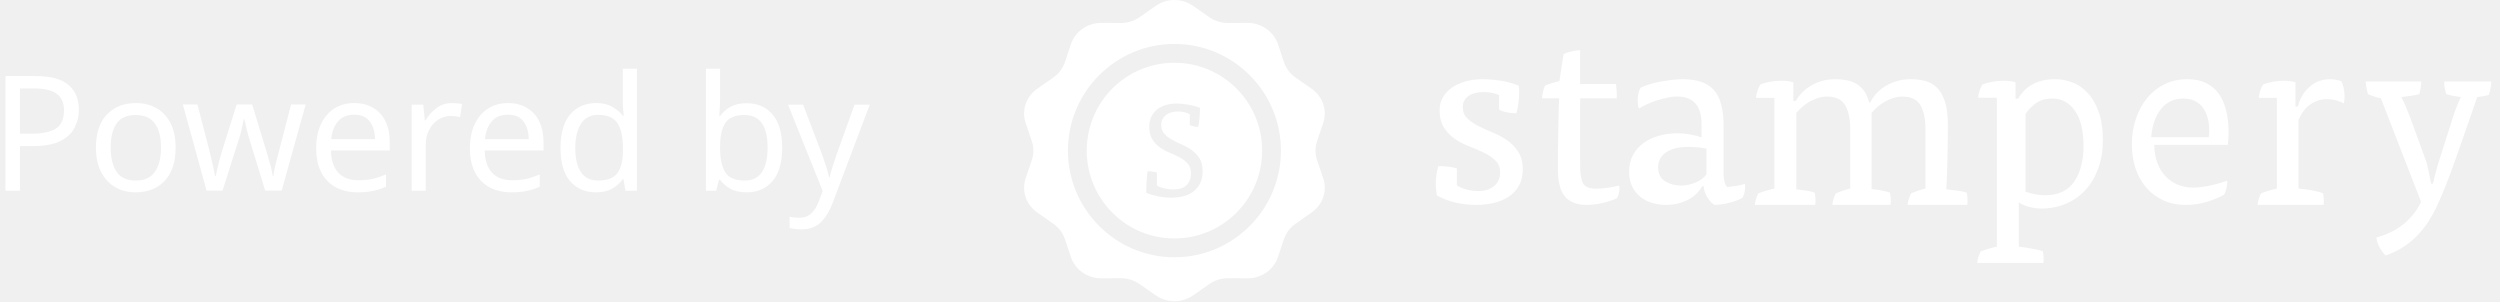
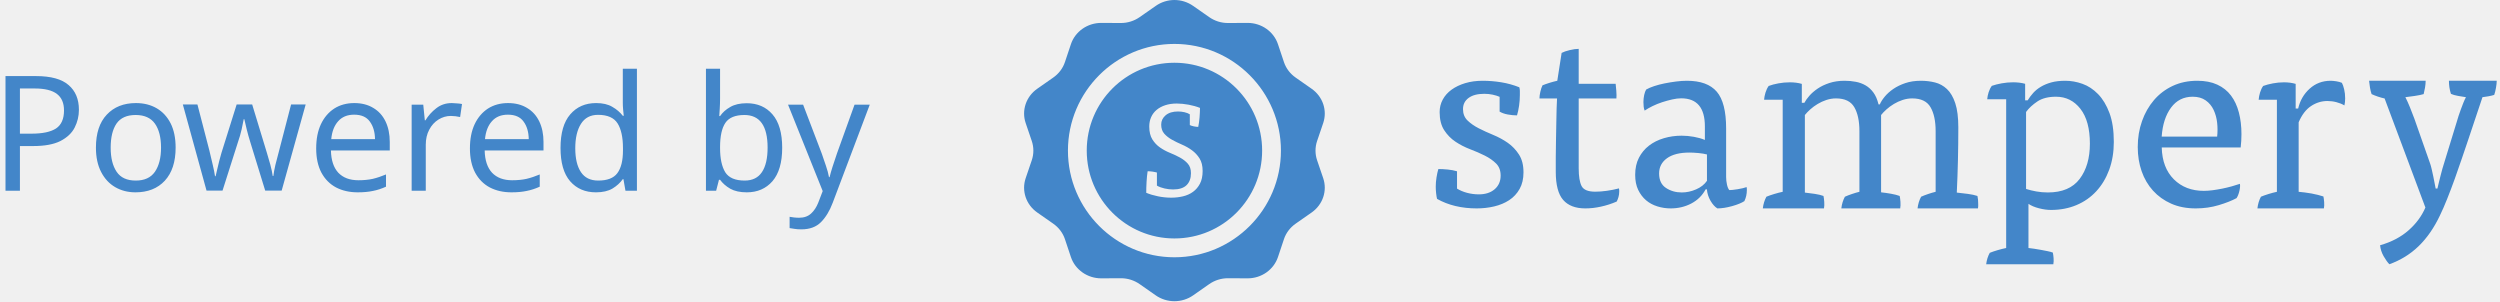
<svg xmlns="http://www.w3.org/2000/svg" width="249px" height="30px" viewBox="0 0 249 30" version="1.1">
  <defs />
  <g id="Page-1" stroke="none" stroke-width="1" fill="none" fill-rule="evenodd">
-     <g id="Desktop-HD---Middle----5" transform="translate(-596, -3484)" fill="#FFFFFF">
-       <g id="Group-2" transform="translate(595, 3484)">
-         <text id="Powered-by" font-family="AvenirNext-Regular, Avenir Next" font-size="16" font-weight="normal">
-           <tspan x="0" y="19">Powered by </tspan>
-         </text>
-         <g id="LogoBlancoHeader-Copy-2" transform="translate(144, 5)">
-           <g id="Wordmark">
-             <path d="M6.308,4.463 L6.308,5.914 C6.53,6.045 6.799,6.139 7.115,6.197 C7.432,6.254 7.735,6.283 8.026,6.283 C8.111,6.004 8.179,5.689 8.231,5.336 C8.282,4.984 8.308,4.635 8.308,4.291 L8.308,3.897 C8.308,3.766 8.291,3.643 8.256,3.528 C7.675,3.299 7.077,3.135 6.462,3.036 C5.846,2.938 5.239,2.889 4.641,2.889 C4.009,2.889 3.432,2.967 2.91,3.123 C2.389,3.278 1.94,3.491 1.564,3.762 C1.188,4.033 0.897,4.356 0.692,4.733 C0.487,5.111 0.385,5.52 0.385,5.963 C0.385,6.685 0.534,7.275 0.833,7.734 C1.132,8.193 1.504,8.57 1.949,8.865 C2.393,9.16 2.876,9.406 3.397,9.603 C3.919,9.8 4.402,10.009 4.846,10.23 C5.291,10.452 5.662,10.71 5.962,11.005 C6.261,11.3 6.41,11.694 6.41,12.186 C6.41,12.743 6.214,13.19 5.821,13.526 C5.427,13.862 4.906,14.03 4.256,14.03 C3.863,14.03 3.479,13.981 3.103,13.883 C2.726,13.784 2.393,13.645 2.103,13.464 L2.103,11.767 C1.829,11.685 1.526,11.628 1.192,11.595 C0.859,11.562 0.547,11.546 0.256,11.546 C0.188,11.776 0.128,12.046 0.077,12.358 C0.026,12.669 0,12.981 0,13.292 C0,13.489 0.013,13.702 0.038,13.932 C0.064,14.161 0.094,14.342 0.128,14.473 C1.239,15.096 2.547,15.407 4.051,15.407 C4.65,15.407 5.226,15.342 5.782,15.211 C6.338,15.079 6.829,14.875 7.256,14.596 C7.684,14.317 8.026,13.952 8.282,13.501 C8.538,13.05 8.667,12.505 8.667,11.866 C8.667,11.161 8.517,10.579 8.218,10.12 C7.919,9.661 7.551,9.279 7.115,8.976 C6.679,8.673 6.201,8.414 5.679,8.201 C5.158,7.988 4.679,7.771 4.244,7.55 C3.808,7.328 3.44,7.074 3.141,6.787 C2.842,6.5 2.692,6.127 2.692,5.668 C2.692,5.209 2.876,4.844 3.244,4.574 C3.611,4.303 4.128,4.168 4.795,4.168 C5.085,4.168 5.363,4.196 5.628,4.254 C5.893,4.311 6.12,4.381 6.308,4.463 L6.308,4.463 Z M12.734,0.391 L12.315,3.081 C12.086,3.13 11.84,3.196 11.577,3.277 C11.315,3.359 11.085,3.44 10.888,3.522 C10.806,3.685 10.736,3.893 10.679,4.145 C10.621,4.398 10.593,4.614 10.593,4.793 L12.291,4.793 C12.258,5.413 12.238,6.061 12.229,6.738 C12.221,7.414 12.209,8.071 12.192,8.706 C12.176,9.342 12.168,9.937 12.168,10.492 L12.168,11.861 C12.168,13.133 12.406,14.042 12.882,14.588 C13.357,15.134 14.071,15.407 15.023,15.407 C15.515,15.407 16.02,15.35 16.537,15.236 C17.053,15.122 17.558,14.959 18.05,14.747 C18.116,14.633 18.173,14.49 18.222,14.319 C18.272,14.148 18.296,13.973 18.296,13.793 L18.296,13.647 C18.296,13.581 18.288,13.524 18.272,13.475 C17.894,13.573 17.505,13.651 17.103,13.708 C16.701,13.765 16.327,13.793 15.983,13.793 C15.294,13.793 14.855,13.614 14.666,13.255 C14.477,12.897 14.383,12.318 14.383,11.519 L14.383,4.793 L18.026,4.793 C18.042,4.598 18.038,4.345 18.013,4.035 C17.989,3.725 17.968,3.505 17.952,3.375 L14.383,3.375 L14.383,0 C14.137,0 13.846,0.041 13.509,0.122 C13.173,0.204 12.914,0.293 12.734,0.391 L12.734,0.391 Z M26.549,13.538 L26.679,13.538 C26.713,13.932 26.838,14.305 27.053,14.657 C27.269,15.01 27.506,15.26 27.764,15.407 C28.212,15.407 28.717,15.334 29.277,15.186 C29.837,15.038 30.263,14.875 30.556,14.694 C30.729,14.366 30.815,13.997 30.815,13.587 C30.815,13.473 30.806,13.382 30.789,13.317 C30.548,13.399 30.237,13.469 29.858,13.526 C29.479,13.583 29.195,13.612 29.005,13.612 C28.902,13.514 28.82,13.337 28.76,13.083 C28.699,12.829 28.669,12.579 28.669,12.333 L28.669,7.562 C28.669,5.873 28.346,4.672 27.7,3.959 C27.053,3.246 26.024,2.889 24.61,2.889 C24.266,2.889 23.891,2.913 23.486,2.963 C23.081,3.012 22.685,3.073 22.297,3.147 C21.909,3.221 21.547,3.311 21.211,3.418 C20.875,3.524 20.604,3.635 20.397,3.75 C20.311,3.881 20.242,4.061 20.19,4.291 C20.138,4.52 20.112,4.75 20.112,4.979 C20.112,5.143 20.121,5.295 20.138,5.434 C20.155,5.574 20.19,5.701 20.242,5.816 C20.466,5.668 20.737,5.52 21.056,5.373 C21.375,5.225 21.707,5.098 22.051,4.992 C22.396,4.885 22.741,4.795 23.085,4.721 C23.43,4.647 23.74,4.61 24.016,4.61 C25.653,4.61 26.472,5.529 26.472,7.365 L26.472,8.693 C26.144,8.562 25.765,8.46 25.334,8.386 C24.903,8.312 24.481,8.275 24.068,8.275 C23.43,8.275 22.818,8.357 22.232,8.521 C21.646,8.685 21.133,8.927 20.694,9.247 C20.255,9.566 19.906,9.964 19.647,10.439 C19.389,10.915 19.259,11.472 19.259,12.112 C19.259,12.686 19.363,13.178 19.569,13.587 C19.776,13.997 20.048,14.338 20.384,14.608 C20.72,14.879 21.112,15.079 21.56,15.211 C22.008,15.342 22.465,15.407 22.93,15.407 C23.706,15.407 24.417,15.248 25.063,14.928 C25.709,14.608 26.205,14.145 26.549,13.538 L26.549,13.538 Z M26.963,9.813 L26.963,12.358 C26.712,12.71 26.349,12.985 25.872,13.183 C25.396,13.382 24.915,13.481 24.43,13.481 C23.828,13.481 23.298,13.336 22.838,13.046 C22.378,12.755 22.148,12.289 22.148,11.647 C22.148,11.036 22.411,10.547 22.938,10.18 C23.465,9.813 24.221,9.63 25.208,9.63 C25.458,9.63 25.755,9.645 26.098,9.675 C26.441,9.706 26.729,9.752 26.963,9.813 L26.963,9.813 Z M35.915,13.855 L35.915,6.248 C36.048,6.078 36.224,5.896 36.441,5.7 C36.658,5.505 36.901,5.327 37.168,5.166 C37.436,5.005 37.724,4.874 38.033,4.772 C38.342,4.67 38.656,4.619 38.973,4.619 C39.842,4.619 40.444,4.907 40.778,5.484 C41.113,6.061 41.28,6.841 41.28,7.825 L41.28,13.779 C41.062,13.83 40.816,13.902 40.54,13.995 C40.264,14.089 40.035,14.178 39.851,14.262 C39.667,14.602 39.55,14.983 39.5,15.407 L45.291,15.407 C45.325,15.221 45.333,15.009 45.316,14.771 C45.3,14.534 45.274,14.339 45.241,14.186 C45.007,14.101 44.723,14.029 44.389,13.97 C44.054,13.91 43.728,13.864 43.411,13.83 L43.411,6.248 C43.545,6.078 43.72,5.896 43.937,5.7 C44.155,5.505 44.397,5.327 44.664,5.166 C44.932,5.005 45.22,4.874 45.529,4.772 C45.839,4.67 46.152,4.619 46.47,4.619 C47.339,4.619 47.94,4.907 48.275,5.484 C48.609,6.061 48.776,6.841 48.776,7.825 L48.776,13.779 C48.559,13.83 48.312,13.902 48.036,13.995 C47.761,14.089 47.531,14.178 47.347,14.262 C47.163,14.602 47.046,14.983 46.996,15.407 L52.938,15.407 C52.955,15.323 52.963,15.255 52.963,15.204 L52.963,14.975 C52.963,14.653 52.938,14.39 52.888,14.186 C52.637,14.101 52.319,14.033 51.935,13.983 C51.551,13.932 51.191,13.889 50.857,13.855 C50.957,11.769 51.007,9.64 51.007,7.469 C51.007,6.485 50.907,5.692 50.707,5.09 C50.506,4.488 50.234,4.025 49.892,3.703 C49.549,3.381 49.156,3.165 48.713,3.054 C48.27,2.944 47.807,2.889 47.322,2.889 C46.754,2.889 46.244,2.965 45.793,3.118 C45.341,3.271 44.949,3.461 44.614,3.69 C44.28,3.919 44,4.17 43.774,4.441 C43.549,4.712 43.386,4.967 43.285,5.204 L43.16,5.204 C43.043,4.729 42.876,4.343 42.659,4.047 C42.441,3.75 42.187,3.517 41.894,3.347 C41.602,3.177 41.28,3.059 40.929,2.991 C40.578,2.923 40.21,2.889 39.826,2.889 C39.274,2.889 38.777,2.961 38.334,3.105 C37.891,3.249 37.507,3.432 37.181,3.652 C36.855,3.873 36.583,4.106 36.366,4.352 C36.149,4.598 35.981,4.831 35.864,5.052 L35.614,5.052 L35.614,3.194 C35.263,3.092 34.87,3.042 34.435,3.042 C34.051,3.042 33.675,3.075 33.307,3.143 C32.939,3.211 32.622,3.296 32.354,3.398 C32.221,3.584 32.116,3.801 32.041,4.047 C31.966,4.293 31.92,4.526 31.903,4.746 L33.733,4.746 L33.733,13.779 C33.483,13.83 33.203,13.902 32.893,13.995 C32.584,14.089 32.329,14.178 32.129,14.262 C31.945,14.602 31.828,14.983 31.778,15.407 L37.795,15.407 C37.828,15.221 37.837,15.009 37.82,14.771 C37.803,14.534 37.778,14.339 37.745,14.186 C37.511,14.101 37.227,14.033 36.892,13.983 C36.558,13.932 36.232,13.889 35.915,13.855 L35.915,13.855 Z M58.741,14.092 L58.741,6.349 C58.994,5.963 59.335,5.611 59.763,5.293 C60.191,4.974 60.754,4.815 61.451,4.815 C62.355,4.815 63.092,5.221 63.663,6.034 C64.233,6.847 64.519,8.016 64.519,9.542 C64.519,11 64.209,12.182 63.591,13.087 C62.973,13.992 62.014,14.444 60.714,14.444 C60.35,14.444 60.001,14.411 59.668,14.344 C59.335,14.277 59.026,14.193 58.741,14.092 L58.741,14.092 Z M58.074,19.566 L58.074,15.162 C58.342,15.348 58.685,15.496 59.104,15.605 C59.523,15.715 59.917,15.77 60.286,15.77 C61.191,15.77 62.02,15.609 62.774,15.289 C63.528,14.968 64.178,14.509 64.723,13.91 C65.267,13.311 65.69,12.594 65.992,11.759 C66.294,10.924 66.444,10 66.444,8.988 C66.444,7.84 66.302,6.879 66.017,6.103 C65.732,5.327 65.359,4.698 64.898,4.217 C64.438,3.737 63.926,3.395 63.365,3.193 C62.804,2.99 62.246,2.889 61.693,2.889 C61.157,2.889 60.696,2.944 60.311,3.053 C59.925,3.163 59.586,3.306 59.293,3.484 C59,3.661 58.748,3.867 58.539,4.104 C58.329,4.34 58.149,4.584 57.998,4.837 L57.747,4.837 L57.747,3.193 C57.395,3.091 57.001,3.041 56.565,3.041 C56.197,3.041 55.828,3.074 55.459,3.142 C55.091,3.209 54.764,3.294 54.479,3.395 C54.345,3.581 54.24,3.796 54.165,4.04 C54.089,4.285 54.043,4.517 54.026,4.736 L55.887,4.736 L55.887,19.566 C55.635,19.616 55.355,19.688 55.045,19.781 C54.735,19.873 54.479,19.962 54.278,20.046 C54.094,20.384 53.976,20.763 53.926,21.185 L60.512,21.185 C60.545,21 60.554,20.797 60.537,20.578 C60.52,20.359 60.495,20.173 60.462,20.021 C60.328,19.97 60.16,19.924 59.959,19.882 C59.758,19.84 59.544,19.798 59.318,19.755 C59.092,19.713 58.87,19.675 58.652,19.642 C58.434,19.608 58.241,19.582 58.074,19.566 L58.074,19.566 Z M71.561,9.431 L78.891,9.431 C78.939,8.988 78.963,8.554 78.963,8.127 C78.963,7.357 78.883,6.648 78.723,6 C78.564,5.352 78.32,4.799 77.993,4.34 C77.665,3.881 77.242,3.524 76.723,3.27 C76.204,3.016 75.585,2.889 74.867,2.889 C74.02,2.889 73.258,3.057 72.579,3.393 C71.9,3.729 71.322,4.192 70.842,4.783 C70.363,5.373 69.992,6.062 69.729,6.849 C69.465,7.636 69.333,8.48 69.333,9.382 C69.333,10.234 69.453,11.026 69.693,11.755 C69.932,12.485 70.284,13.12 70.747,13.661 C71.21,14.202 71.773,14.629 72.435,14.94 C73.098,15.252 73.861,15.407 74.723,15.407 C75.474,15.407 76.184,15.301 76.855,15.088 C77.526,14.875 78.077,14.645 78.508,14.399 C78.62,14.219 78.707,13.985 78.771,13.698 C78.835,13.411 78.851,13.178 78.819,12.997 C78.596,13.079 78.344,13.161 78.065,13.243 C77.785,13.325 77.494,13.399 77.19,13.464 C76.887,13.53 76.587,13.583 76.292,13.624 C75.997,13.665 75.721,13.686 75.466,13.686 C74.332,13.686 73.406,13.309 72.687,12.554 C71.968,11.8 71.593,10.759 71.561,9.431 L71.561,9.431 Z M76.998,8.667 L71.259,8.667 C71.346,7.509 71.668,6.577 72.224,5.872 C72.781,5.167 73.529,4.815 74.468,4.815 C75.007,4.815 75.455,4.932 75.811,5.167 C76.168,5.402 76.441,5.709 76.633,6.086 C76.824,6.464 76.946,6.879 76.998,7.332 C77.05,7.786 77.05,8.23 76.998,8.667 L76.998,8.667 Z M85.877,5.611 L85.63,5.611 L85.63,3.194 C85.284,3.092 84.897,3.042 84.469,3.042 C84.107,3.042 83.745,3.075 83.383,3.143 C83.021,3.211 82.7,3.296 82.42,3.398 C82.288,3.584 82.185,3.801 82.111,4.047 C82.037,4.293 81.992,4.526 81.975,4.746 L83.778,4.746 L83.778,13.779 C83.531,13.83 83.255,13.902 82.951,13.995 C82.646,14.089 82.395,14.178 82.198,14.262 C82.016,14.602 81.901,14.983 81.852,15.407 L88.42,15.407 C88.453,15.221 88.461,15.017 88.444,14.797 C88.428,14.576 88.403,14.39 88.37,14.237 C88.222,14.186 88.045,14.135 87.84,14.084 C87.634,14.033 87.42,13.987 87.198,13.944 C86.975,13.902 86.749,13.868 86.519,13.843 C86.288,13.817 86.091,13.796 85.926,13.779 L85.926,6.96 C86.239,6.231 86.646,5.7 87.148,5.37 C87.65,5.039 88.189,4.874 88.765,4.874 C89.062,4.874 89.358,4.912 89.654,4.988 C89.951,5.064 90.214,5.17 90.444,5.306 C90.494,5.103 90.519,4.874 90.519,4.619 C90.519,4.297 90.486,4 90.42,3.729 C90.354,3.457 90.28,3.245 90.198,3.092 C90.049,3.025 89.864,2.974 89.642,2.94 C89.42,2.906 89.235,2.889 89.086,2.889 C88.28,2.889 87.588,3.148 87.012,3.665 C86.436,4.182 86.058,4.831 85.877,5.611 L85.877,5.611 Z" id="stamper" />
-             <path d="M99.314,13.299 L99.142,13.299 C99.109,13.154 99.073,12.972 99.032,12.754 C98.991,12.536 98.946,12.317 98.897,12.099 C98.848,11.881 98.798,11.667 98.749,11.457 C98.7,11.247 98.651,11.077 98.602,10.948 L97.056,6.705 C96.925,6.366 96.782,6.01 96.626,5.639 C96.471,5.267 96.319,4.944 96.172,4.669 C96.45,4.637 96.761,4.596 97.105,4.548 C97.448,4.499 97.735,4.443 97.964,4.378 C98.013,4.2 98.058,3.994 98.099,3.76 C98.14,3.526 98.16,3.311 98.16,3.117 L92.613,3.117 C92.629,3.311 92.658,3.526 92.699,3.76 C92.74,3.994 92.793,4.2 92.858,4.378 C93.038,4.459 93.239,4.536 93.46,4.608 C93.681,4.681 93.906,4.742 94.135,4.79 L98.136,15.093 C97.776,15.901 97.223,16.62 96.479,17.251 C95.734,17.881 94.806,18.35 93.693,18.657 C93.726,19.012 93.84,19.356 94.036,19.687 C94.233,20.018 94.421,20.273 94.601,20.451 C95.714,20.063 96.675,19.489 97.485,18.73 C98.295,17.97 98.987,17.008 99.559,15.845 C99.788,15.392 100.03,14.859 100.283,14.245 C100.537,13.631 100.787,12.996 101.032,12.342 C101.278,11.687 101.511,11.041 101.732,10.402 C101.953,9.764 102.153,9.194 102.333,8.693 L103.732,4.669 C103.896,4.653 104.092,4.625 104.321,4.584 C104.55,4.544 104.739,4.499 104.886,4.451 C104.951,4.273 105.009,4.051 105.058,3.784 C105.107,3.517 105.131,3.295 105.131,3.117 L100.443,3.117 C100.443,3.554 100.508,3.966 100.639,4.354 C100.819,4.435 101.053,4.499 101.339,4.548 C101.625,4.596 101.883,4.637 102.112,4.669 C102.03,4.814 101.949,4.984 101.867,5.178 C101.785,5.372 101.703,5.578 101.621,5.796 C101.539,6.014 101.462,6.229 101.388,6.439 C101.314,6.649 101.253,6.843 101.204,7.02 L99.977,10.875 C99.928,11.02 99.87,11.202 99.805,11.42 C99.739,11.639 99.678,11.861 99.621,12.087 C99.563,12.313 99.506,12.536 99.449,12.754 C99.392,12.972 99.347,13.154 99.314,13.299 L99.314,13.299 Z" id="y" />
+     <g id="github" transform="translate(-1, 0)" fill="#4386C9">
+       <g id="svg2">
+         <g id="Page-1">
+           <g id="Banner-Copy-6">
+             <g id="Group-2">
+               <g id="Powered-by" transform="translate(0, 3)" font-size="16" font-family="AvenirNext-Regular, Avenir Next" font-weight="normal">
+                 <text id="tspan14">
+                   <tspan x="0" y="16">Powered by</tspan>
+                 </text>
+               </g>
+               <g id="LogoBlancoHeader-Copy-2" transform="translate(144, 4)">
+                 <g id="Wordmark">
+                   <g id="LogoStamperyFooter-0" transform="translate(0, 0.866266)">
+                     <g id="Wordmark-9">
+                       <path d="M6.361,4.777 L6.361,6.25 C6.585,6.383 6.857,6.479 7.176,6.537 C7.494,6.596 7.8,6.625 8.094,6.625 C8.18,6.342 8.249,6.021 8.3,5.663 C8.352,5.305 8.378,4.951 8.378,4.602 L8.378,4.202 C8.378,4.069 8.361,3.944 8.326,3.828 C7.74,3.594 7.137,3.428 6.516,3.328 C5.896,3.228 5.284,3.178 4.68,3.178 C4.042,3.178 3.461,3.257 2.935,3.415 C2.409,3.574 1.957,3.79 1.577,4.065 C1.198,4.34 0.905,4.668 0.698,5.051 C0.491,5.434 0.388,5.851 0.388,6.3 C0.388,7.033 0.539,7.632 0.84,8.098 C1.142,8.565 1.517,8.948 1.965,9.247 C2.413,9.547 2.9,9.797 3.426,9.997 C3.952,10.196 4.439,10.409 4.887,10.633 C5.335,10.858 5.71,11.12 6.012,11.42 C6.314,11.72 6.464,12.12 6.464,12.619 C6.464,13.185 6.266,13.639 5.87,13.98 C5.473,14.322 4.947,14.492 4.292,14.492 C3.896,14.492 3.508,14.442 3.129,14.342 C2.75,14.242 2.413,14.101 2.12,13.918 L2.12,12.194 C1.845,12.111 1.539,12.053 1.202,12.02 C0.866,11.986 0.552,11.97 0.259,11.97 C0.19,12.203 0.129,12.477 0.078,12.794 C0.026,13.11 0,13.427 0,13.743 C0,13.943 0.013,14.159 0.039,14.392 C0.065,14.625 0.095,14.809 0.129,14.942 C1.25,15.574 2.569,15.891 4.086,15.891 C4.689,15.891 5.271,15.824 5.831,15.691 C6.391,15.558 6.887,15.35 7.318,15.067 C7.749,14.784 8.094,14.413 8.352,13.955 C8.611,13.497 8.74,12.944 8.74,12.294 C8.74,11.578 8.589,10.987 8.287,10.521 C7.986,10.055 7.615,9.668 7.176,9.36 C6.736,9.052 6.253,8.789 5.728,8.573 C5.202,8.356 4.719,8.136 4.279,7.911 C3.84,7.686 3.469,7.428 3.168,7.137 C2.866,6.845 2.715,6.467 2.715,6 C2.715,5.534 2.9,5.164 3.271,4.889 C3.642,4.614 4.163,4.477 4.835,4.477 C5.128,4.477 5.409,4.506 5.676,4.564 C5.943,4.623 6.171,4.693 6.361,4.777 L6.361,4.777 L6.361,4.777 Z M12.538,0.404 L12.106,3.178 C11.869,3.229 11.615,3.296 11.344,3.38 C11.074,3.464 10.837,3.548 10.634,3.632 C10.549,3.8 10.477,4.015 10.418,4.275 C10.359,4.536 10.329,4.759 10.329,4.944 L12.081,4.944 C12.047,5.583 12.026,6.251 12.017,6.949 C12.009,7.647 11.996,8.324 11.979,8.98 C11.962,9.635 11.954,10.249 11.954,10.821 L11.954,12.233 C11.954,13.545 12.199,14.483 12.69,15.046 C13.181,15.609 13.917,15.891 14.898,15.891 C15.406,15.891 15.926,15.832 16.459,15.714 C16.993,15.597 17.513,15.428 18.021,15.21 C18.088,15.092 18.148,14.945 18.198,14.768 C18.249,14.592 18.274,14.411 18.274,14.226 L18.274,14.075 C18.274,14.007 18.266,13.949 18.249,13.898 C17.86,13.999 17.458,14.079 17.043,14.138 C16.629,14.197 16.244,14.226 15.888,14.226 C15.178,14.226 14.725,14.041 14.53,13.671 C14.336,13.301 14.238,12.704 14.238,11.88 L14.238,4.944 L17.995,4.944 C18.012,4.742 18.008,4.481 17.983,4.162 C17.957,3.842 17.936,3.615 17.919,3.481 L14.238,3.481 L14.238,2.11708701e-15 C13.984,0 13.684,0.042 13.337,0.126 C12.99,0.21 12.724,0.303 12.538,0.404 L12.538,0.404 L12.538,0.404 Z M26.881,13.993 L27.006,13.993 C27.039,14.392 27.159,14.771 27.366,15.129 C27.574,15.487 27.802,15.741 28.051,15.891 C28.482,15.891 28.967,15.816 29.507,15.666 C30.046,15.516 30.456,15.35 30.738,15.167 C30.904,14.834 30.987,14.459 30.987,14.043 C30.987,13.926 30.979,13.835 30.962,13.768 C30.73,13.851 30.431,13.922 30.066,13.98 C29.701,14.038 29.428,14.068 29.245,14.068 C29.146,13.968 29.067,13.789 29.009,13.531 C28.951,13.273 28.922,13.019 28.922,12.769 L28.922,7.924 C28.922,6.209 28.611,4.989 27.989,4.265 C27.366,3.54 26.375,3.178 25.015,3.178 C24.683,3.178 24.322,3.203 23.932,3.253 C23.542,3.303 23.161,3.365 22.788,3.44 C22.414,3.515 22.066,3.607 21.742,3.715 C21.419,3.823 21.158,3.936 20.959,4.052 C20.876,4.186 20.809,4.369 20.759,4.602 C20.71,4.835 20.685,5.068 20.685,5.301 C20.685,5.468 20.693,5.622 20.71,5.763 C20.726,5.905 20.759,6.034 20.809,6.15 C21.025,6 21.286,5.851 21.593,5.701 C21.9,5.551 22.219,5.422 22.551,5.314 C22.883,5.205 23.215,5.114 23.547,5.039 C23.878,4.964 24.177,4.926 24.442,4.926 C26.018,4.926 26.806,5.859 26.806,7.724 L26.806,9.072 C26.491,8.939 26.126,8.835 25.712,8.76 C25.297,8.685 24.89,8.648 24.492,8.648 C23.878,8.648 23.289,8.731 22.725,8.898 C22.161,9.064 21.668,9.31 21.245,9.634 C20.822,9.959 20.486,10.363 20.237,10.846 C19.988,11.329 19.864,11.895 19.864,12.544 C19.864,13.127 19.963,13.626 20.162,14.043 C20.361,14.459 20.623,14.804 20.946,15.079 C21.27,15.354 21.647,15.558 22.078,15.691 C22.51,15.824 22.949,15.891 23.397,15.891 C24.144,15.891 24.828,15.729 25.45,15.404 C26.072,15.079 26.549,14.609 26.881,13.993 L26.881,13.993 L26.881,13.993 Z M27.014,10.518 L27.014,13.143 C26.766,13.506 26.406,13.789 25.934,13.994 C25.463,14.199 24.987,14.302 24.507,14.302 C23.911,14.302 23.385,14.152 22.93,13.852 C22.475,13.553 22.247,13.072 22.247,12.41 C22.247,11.779 22.508,11.275 23.029,10.897 C23.551,10.518 24.3,10.329 25.276,10.329 C25.525,10.329 25.818,10.345 26.158,10.376 C26.497,10.408 26.783,10.455 27.014,10.518 L27.014,10.518 L27.014,10.518 Z M36.765,14.315 L36.765,6.589 C36.901,6.417 37.078,6.231 37.298,6.033 C37.518,5.835 37.764,5.654 38.035,5.491 C38.305,5.327 38.597,5.194 38.91,5.09 C39.224,4.987 39.541,4.935 39.863,4.935 C40.743,4.935 41.352,5.228 41.69,5.814 C42.029,6.399 42.198,7.192 42.198,8.191 L42.198,14.237 C41.978,14.289 41.729,14.362 41.449,14.457 C41.17,14.552 40.937,14.642 40.751,14.728 C40.565,15.073 40.446,15.46 40.396,15.891 L46.26,15.891 C46.294,15.701 46.303,15.486 46.286,15.245 C46.269,15.004 46.243,14.806 46.209,14.651 C45.973,14.564 45.685,14.491 45.346,14.431 C45.008,14.371 44.678,14.323 44.356,14.289 L44.356,6.589 C44.492,6.417 44.669,6.231 44.889,6.033 C45.109,5.835 45.355,5.654 45.626,5.491 C45.896,5.327 46.188,5.194 46.501,5.09 C46.815,4.987 47.132,4.935 47.453,4.935 C48.334,4.935 48.943,5.228 49.281,5.814 C49.62,6.399 49.789,7.192 49.789,8.191 L49.789,14.237 C49.569,14.289 49.319,14.362 49.04,14.457 C48.761,14.552 48.528,14.642 48.342,14.728 C48.156,15.073 48.037,15.46 47.987,15.891 L54.004,15.891 C54.02,15.805 54.029,15.736 54.029,15.684 L54.029,15.452 C54.029,15.124 54.004,14.857 53.953,14.651 C53.699,14.564 53.377,14.496 52.988,14.444 C52.599,14.392 52.235,14.349 51.896,14.315 C51.998,12.196 52.049,10.034 52.049,7.829 C52.049,6.83 51.947,6.025 51.744,5.413 C51.541,4.802 51.266,4.332 50.919,4.005 C50.572,3.678 50.174,3.458 49.726,3.346 C49.277,3.234 48.807,3.178 48.317,3.178 C47.741,3.178 47.225,3.256 46.768,3.411 C46.311,3.566 45.913,3.76 45.575,3.992 C45.236,4.225 44.953,4.479 44.724,4.754 C44.496,5.03 44.331,5.288 44.229,5.53 L44.102,5.53 C43.984,5.047 43.815,4.655 43.595,4.354 C43.375,4.052 43.116,3.816 42.82,3.643 C42.524,3.471 42.198,3.35 41.843,3.282 C41.487,3.213 41.115,3.178 40.726,3.178 C40.167,3.178 39.664,3.251 39.215,3.398 C38.767,3.544 38.377,3.729 38.047,3.953 C37.717,4.177 37.442,4.414 37.222,4.664 C37.002,4.914 36.833,5.151 36.714,5.374 L36.461,5.374 L36.461,3.488 C36.105,3.385 35.707,3.333 35.267,3.333 C34.878,3.333 34.497,3.368 34.125,3.437 C33.753,3.505 33.431,3.592 33.16,3.695 C33.025,3.884 32.919,4.104 32.843,4.354 C32.767,4.604 32.72,4.84 32.703,5.064 L34.556,5.064 L34.556,14.237 C34.303,14.289 34.019,14.362 33.706,14.457 C33.393,14.552 33.135,14.642 32.932,14.728 C32.746,15.073 32.627,15.46 32.576,15.891 L38.669,15.891 C38.703,15.701 38.712,15.486 38.695,15.245 C38.678,15.004 38.652,14.806 38.619,14.651 C38.382,14.564 38.094,14.496 37.755,14.444 C37.417,14.392 37.087,14.349 36.765,14.315 L36.765,14.315 L36.765,14.315 Z M58.796,13.953 L58.796,6.286 C59.075,5.904 59.45,5.556 59.921,5.24 C60.392,4.925 61.011,4.767 61.778,4.767 C62.772,4.767 63.583,5.17 64.211,5.975 C64.839,6.78 65.153,7.937 65.153,9.447 C65.153,10.891 64.812,12.061 64.132,12.957 C63.452,13.854 62.397,14.302 60.967,14.302 C60.566,14.302 60.183,14.269 59.816,14.202 C59.45,14.136 59.11,14.053 58.796,13.953 L58.796,13.953 L58.796,13.953 Z M59.035,19.835 L59.035,15.437 C59.308,15.622 59.657,15.77 60.082,15.879 C60.508,15.989 60.907,16.044 61.282,16.044 C62.201,16.044 63.043,15.884 63.809,15.563 C64.575,15.243 65.234,14.784 65.787,14.186 C66.341,13.588 66.77,12.871 67.077,12.037 C67.383,11.203 67.536,10.281 67.536,9.27 C67.536,8.124 67.391,7.163 67.102,6.388 C66.813,5.613 66.434,4.985 65.966,4.505 C65.498,4.025 64.979,3.684 64.409,3.481 C63.839,3.279 63.273,3.178 62.711,3.178 C62.167,3.178 61.699,3.233 61.307,3.342 C60.916,3.452 60.571,3.595 60.274,3.772 C59.976,3.949 59.72,4.156 59.508,4.391 C59.295,4.627 59.112,4.872 58.959,5.124 L58.704,5.124 L58.704,3.481 C58.346,3.38 57.946,3.33 57.504,3.33 C57.129,3.33 56.755,3.364 56.381,3.431 C56.006,3.498 55.674,3.583 55.385,3.684 C55.249,3.869 55.143,4.084 55.066,4.328 C54.989,4.573 54.943,4.804 54.926,5.023 L56.815,5.023 L56.815,19.835 C56.559,19.886 56.274,19.957 55.959,20.05 C55.645,20.143 55.385,20.231 55.181,20.315 C54.994,20.652 54.875,21.031 54.823,21.453 L61.512,21.453 C61.546,21.267 61.554,21.065 61.537,20.846 C61.52,20.627 61.495,20.442 61.461,20.29 C61.324,20.239 61.154,20.193 60.95,20.151 C60.746,20.109 60.529,20.067 60.299,20.025 C60.069,19.982 59.844,19.945 59.623,19.911 C59.401,19.877 59.206,19.852 59.035,19.835 L59.035,19.835 L59.035,19.835 Z M72.309,9.822 L80.172,9.822 C80.223,9.372 80.249,8.931 80.249,8.498 C80.249,7.715 80.163,6.995 79.992,6.338 C79.821,5.68 79.559,5.118 79.208,4.652 C78.857,4.186 78.403,3.823 77.846,3.565 C77.29,3.307 76.626,3.178 75.855,3.178 C74.947,3.178 74.129,3.349 73.401,3.69 C72.673,4.032 72.052,4.502 71.538,5.101 C71.025,5.701 70.626,6.4 70.344,7.199 C70.061,7.999 69.92,8.856 69.92,9.772 C69.92,10.638 70.048,11.441 70.305,12.182 C70.562,12.923 70.939,13.568 71.436,14.118 C71.932,14.667 72.536,15.1 73.247,15.416 C73.958,15.733 74.776,15.891 75.701,15.891 C76.506,15.891 77.268,15.783 77.988,15.566 C78.707,15.35 79.298,15.117 79.761,14.867 C79.881,14.684 79.975,14.446 80.043,14.155 C80.112,13.864 80.129,13.626 80.095,13.443 C79.855,13.526 79.585,13.61 79.285,13.693 C78.986,13.776 78.673,13.851 78.347,13.918 C78.022,13.984 77.701,14.038 77.384,14.08 C77.067,14.122 76.772,14.143 76.497,14.143 C75.281,14.143 74.288,13.76 73.517,12.994 C72.746,12.228 72.344,11.17 72.309,9.822 L72.309,9.822 L72.309,9.822 Z M77.828,8.74 L72.303,8.74 C72.387,7.546 72.697,6.585 73.232,5.858 C73.768,5.131 74.488,4.767 75.392,4.767 C75.911,4.767 76.342,4.888 76.685,5.131 C77.028,5.373 77.292,5.689 77.476,6.079 C77.66,6.468 77.777,6.896 77.828,7.364 C77.878,7.831 77.878,8.29 77.828,8.74 L77.828,8.74 L77.828,8.74 Z M85.897,5.943 L85.648,5.943 L85.648,3.488 C85.299,3.385 84.909,3.333 84.477,3.333 C84.112,3.333 83.747,3.368 83.382,3.437 C83.017,3.505 82.693,3.592 82.411,3.695 C82.278,3.884 82.174,4.104 82.099,4.354 C82.025,4.604 81.979,4.84 81.962,5.064 L83.78,5.064 L83.78,14.237 C83.531,14.289 83.253,14.362 82.946,14.457 C82.639,14.552 82.386,14.642 82.187,14.728 C82.004,15.073 81.888,15.46 81.838,15.891 L88.461,15.891 C88.495,15.701 88.503,15.495 88.486,15.271 C88.47,15.047 88.445,14.857 88.412,14.702 C88.262,14.651 88.084,14.599 87.876,14.547 C87.669,14.496 87.453,14.448 87.229,14.405 C87.005,14.362 86.776,14.328 86.544,14.302 C86.312,14.276 86.112,14.254 85.946,14.237 L85.946,7.312 C86.262,6.572 86.673,6.033 87.179,5.697 C87.685,5.362 88.229,5.194 88.81,5.194 C89.109,5.194 89.408,5.232 89.706,5.31 C90.005,5.387 90.271,5.495 90.503,5.633 C90.553,5.426 90.578,5.194 90.578,4.935 C90.578,4.608 90.545,4.306 90.478,4.031 C90.412,3.755 90.337,3.54 90.254,3.385 C90.105,3.316 89.918,3.264 89.694,3.23 C89.47,3.195 89.283,3.178 89.134,3.178 C88.32,3.178 87.623,3.441 87.042,3.966 C86.461,4.492 86.079,5.151 85.897,5.943 L85.897,5.943 L85.897,5.943 Z" id="stamper-8" />
+                       <path d="M99.767,13.913 L99.592,13.913 C99.559,13.759 99.521,13.568 99.48,13.338 C99.438,13.108 99.393,12.878 99.343,12.648 C99.293,12.418 99.243,12.192 99.193,11.97 C99.143,11.749 99.093,11.57 99.044,11.434 L97.473,6.961 C97.34,6.603 97.195,6.228 97.037,5.836 C96.879,5.444 96.725,5.104 96.576,4.814 C96.858,4.78 97.174,4.737 97.523,4.686 C97.872,4.635 98.163,4.575 98.396,4.507 C98.445,4.32 98.491,4.103 98.533,3.855 C98.574,3.608 98.595,3.383 98.595,3.178 L92.961,3.178 C92.978,3.383 93.007,3.608 93.049,3.855 C93.09,4.103 93.144,4.32 93.211,4.507 C93.394,4.592 93.597,4.673 93.821,4.75 C94.046,4.827 94.274,4.891 94.507,4.942 L98.57,15.804 C98.204,16.656 97.644,17.414 96.887,18.079 C96.131,18.743 95.188,19.238 94.058,19.561 C94.091,19.936 94.208,20.298 94.407,20.648 C94.607,20.997 94.798,21.265 94.981,21.453 C96.111,21.044 97.087,20.439 97.909,19.638 C98.732,18.837 99.434,17.823 100.016,16.596 C100.248,16.119 100.494,15.557 100.751,14.91 C101.009,14.262 101.262,13.593 101.511,12.903 C101.761,12.213 101.997,11.532 102.222,10.859 C102.446,10.186 102.65,9.585 102.833,9.057 L104.253,4.814 C104.42,4.797 104.619,4.767 104.852,4.724 C105.084,4.682 105.275,4.635 105.425,4.584 C105.491,4.396 105.55,4.162 105.599,3.881 C105.649,3.6 105.674,3.366 105.674,3.178 L100.913,3.178 C100.913,3.638 100.98,4.073 101.113,4.482 C101.295,4.567 101.532,4.635 101.823,4.686 C102.114,4.737 102.376,4.78 102.608,4.814 C102.525,4.967 102.442,5.146 102.359,5.351 C102.276,5.555 102.193,5.772 102.11,6.002 C102.027,6.232 101.948,6.458 101.873,6.68 C101.798,6.901 101.736,7.106 101.686,7.293 L100.44,11.357 C100.39,11.51 100.332,11.702 100.265,11.932 C100.199,12.162 100.136,12.396 100.078,12.635 C100.02,12.873 99.962,13.108 99.904,13.338 C99.845,13.568 99.8,13.759 99.767,13.913 L99.767,13.913 L99.767,13.913 Z" id="y-4" />
+                     </g>
+                   </g>
+                 </g>
+               </g>
+               <path d="M117.974,0 C117.316,0 116.66,0.201 116.102,0.594 L114.522,1.698 C113.975,2.083 113.316,2.294 112.639,2.292 L110.691,2.282 C109.308,2.277 108.084,3.14 107.661,4.407 L107.066,6.188 C106.858,6.809 106.446,7.349 105.897,7.73 L104.317,8.835 C103.196,9.613 102.727,10.998 103.159,12.262 L103.765,14.044 C103.976,14.663 103.976,15.341 103.765,15.961 L103.159,17.742 C102.727,19.007 103.196,20.391 104.317,21.17 L105.897,22.274 C106.446,22.656 106.858,23.195 107.066,23.816 L107.661,25.598 C108.084,26.865 109.308,27.727 110.691,27.723 L112.639,27.712 C113.316,27.71 113.975,27.921 114.522,28.306 L116.102,29.411 C117.218,30.196 118.73,30.196 119.846,29.411 L121.426,28.306 C121.973,27.921 122.632,27.71 123.309,27.712 L125.257,27.723 C126.64,27.728 127.864,26.865 128.287,25.598 L128.882,23.816 C129.09,23.195 129.502,22.656 130.051,22.274 L131.631,21.17 C132.752,20.391 133.221,19.007 132.789,17.742 L132.183,15.961 C131.972,15.341 131.972,14.663 132.183,14.044 L132.789,12.262 C133.221,10.998 132.752,9.613 131.631,8.835 L130.051,7.73 C129.502,7.349 129.089,6.809 128.882,6.188 L128.287,4.407 C127.864,3.14 126.64,2.277 125.257,2.282 L123.309,2.292 C122.632,2.294 121.973,2.083 121.426,1.698 L119.846,0.594 C119.288,0.201 118.632,0 117.974,0 L117.974,0 L117.974,0 Z M117.974,4.375 C123.822,4.375 128.581,9.141 128.581,15 C128.581,20.859 123.822,25.625 117.974,25.625 C112.126,25.625 107.367,20.859 107.367,15 C107.367,9.141 112.126,4.375 117.974,4.375 L117.974,4.375 L117.974,4.375 Z M109.239,15 C109.239,19.834 113.148,23.75 117.974,23.75 C122.8,23.75 126.709,19.834 126.709,15 C126.709,10.166 122.8,6.25 117.974,6.25 C113.148,6.25 109.239,10.166 109.239,15 L109.239,15 Z M119.506,11.385 L119.506,12.458 C119.606,12.509 119.739,12.552 119.906,12.586 C120.073,12.62 120.219,12.637 120.344,12.637 C120.369,12.509 120.394,12.365 120.419,12.203 C120.444,12.041 120.463,11.875 120.475,11.705 C120.488,11.534 120.498,11.366 120.506,11.2 C120.515,11.034 120.519,10.883 120.519,10.747 C120.177,10.611 119.798,10.504 119.381,10.427 C118.964,10.351 118.572,10.312 118.205,10.312 C117.78,10.312 117.399,10.368 117.061,10.479 C116.723,10.589 116.436,10.745 116.198,10.945 C115.96,11.145 115.779,11.385 115.654,11.666 C115.529,11.947 115.466,12.258 115.466,12.599 C115.466,13.127 115.569,13.555 115.773,13.882 C115.977,14.21 116.234,14.481 116.542,14.693 C116.85,14.906 117.184,15.085 117.542,15.23 C117.901,15.375 118.235,15.532 118.543,15.702 C118.851,15.873 119.108,16.075 119.312,16.309 C119.516,16.543 119.619,16.856 119.619,17.248 C119.619,17.759 119.473,18.157 119.181,18.442 C118.889,18.727 118.443,18.87 117.843,18.87 C117.568,18.87 117.286,18.838 116.998,18.774 C116.711,18.71 116.454,18.615 116.229,18.487 L116.229,17.184 C116.171,17.167 116.1,17.15 116.017,17.133 C115.933,17.116 115.848,17.101 115.76,17.088 C115.673,17.076 115.589,17.067 115.51,17.063 C115.431,17.058 115.362,17.056 115.304,17.056 C115.279,17.201 115.258,17.365 115.241,17.548 C115.225,17.731 115.21,17.919 115.198,18.11 C115.185,18.302 115.177,18.491 115.173,18.678 C115.168,18.866 115.166,19.04 115.166,19.202 C115.508,19.347 115.898,19.464 116.336,19.553 C116.773,19.643 117.213,19.688 117.655,19.688 C118.064,19.688 118.455,19.643 118.831,19.553 C119.206,19.464 119.537,19.315 119.825,19.106 C120.112,18.898 120.344,18.625 120.519,18.289 C120.694,17.953 120.782,17.533 120.782,17.031 C120.782,16.52 120.679,16.103 120.475,15.779 C120.271,15.456 120.017,15.183 119.712,14.962 C119.408,14.74 119.077,14.553 118.718,14.4 C118.36,14.246 118.028,14.085 117.724,13.914 C117.42,13.744 117.165,13.544 116.961,13.314 C116.757,13.084 116.655,12.782 116.655,12.407 C116.655,12.041 116.803,11.732 117.099,11.481 C117.395,11.23 117.805,11.104 118.33,11.104 C118.547,11.104 118.76,11.128 118.968,11.175 C119.177,11.221 119.356,11.292 119.506,11.385 L119.506,11.385 L119.506,11.385 Z" id="Shape" />
+             </g>
          </g>
        </g>
-         <path d="M117.974,0 C117.316,0 116.66,0.201 116.102,0.594 L114.522,1.698 C113.975,2.083 113.316,2.294 112.639,2.292 L110.691,2.282 C109.308,2.277 108.084,3.14 107.661,4.407 L107.066,6.188 C106.858,6.809 106.446,7.349 105.897,7.73 L104.317,8.835 C103.196,9.613 102.727,10.998 103.159,12.262 L103.765,14.044 C103.976,14.663 103.976,15.341 103.765,15.961 L103.159,17.742 C102.727,19.007 103.196,20.391 104.317,21.17 L105.897,22.274 C106.446,22.656 106.858,23.195 107.066,23.816 L107.661,25.598 C108.084,26.865 109.308,27.727 110.691,27.723 L112.639,27.712 C113.316,27.71 113.975,27.921 114.522,28.306 L116.102,29.411 C117.218,30.196 118.73,30.196 119.846,29.411 L121.426,28.306 C121.973,27.921 122.632,27.71 123.309,27.712 L125.257,27.723 C126.64,27.728 127.864,26.865 128.287,25.598 L128.882,23.816 C129.09,23.195 129.502,22.656 130.051,22.274 L131.631,21.17 C132.752,20.391 133.221,19.007 132.789,17.742 L132.183,15.961 C131.972,15.341 131.972,14.663 132.183,14.044 L132.789,12.262 C133.221,10.998 132.752,9.613 131.631,8.835 L130.051,7.73 C129.502,7.349 129.089,6.809 128.882,6.188 L128.287,4.407 C127.864,3.14 126.64,2.277 125.257,2.282 L123.309,2.292 C122.632,2.294 121.973,2.083 121.426,1.698 L119.846,0.594 C119.288,0.201 118.632,0 117.974,0 L117.974,0 Z M117.974,4.375 C123.822,4.375 128.581,9.141 128.581,15 C128.581,20.859 123.822,25.625 117.974,25.625 C112.126,25.625 107.367,20.859 107.367,15 C107.367,9.141 112.126,4.375 117.974,4.375 L117.974,4.375 Z M109.239,15 C109.239,19.834 113.148,23.75 117.974,23.75 C122.8,23.75 126.709,19.834 126.709,15 C126.709,10.166 122.8,6.25 117.974,6.25 C113.148,6.25 109.239,10.166 109.239,15 Z M119.506,11.385 L119.506,12.458 C119.606,12.509 119.739,12.552 119.906,12.586 C120.073,12.62 120.219,12.637 120.344,12.637 C120.369,12.509 120.394,12.365 120.419,12.203 C120.444,12.041 120.463,11.875 120.475,11.705 C120.488,11.534 120.498,11.366 120.506,11.2 C120.515,11.034 120.519,10.883 120.519,10.747 C120.177,10.611 119.798,10.504 119.381,10.427 C118.964,10.351 118.572,10.312 118.205,10.312 C117.78,10.312 117.399,10.368 117.061,10.479 C116.723,10.589 116.436,10.745 116.198,10.945 C115.96,11.145 115.779,11.385 115.654,11.666 C115.529,11.947 115.466,12.258 115.466,12.599 C115.466,13.127 115.569,13.555 115.773,13.882 C115.977,14.21 116.234,14.481 116.542,14.693 C116.85,14.906 117.184,15.085 117.542,15.23 C117.901,15.375 118.235,15.532 118.543,15.702 C118.851,15.873 119.108,16.075 119.312,16.309 C119.516,16.543 119.619,16.856 119.619,17.248 C119.619,17.759 119.473,18.157 119.181,18.442 C118.889,18.727 118.443,18.87 117.843,18.87 C117.568,18.87 117.286,18.838 116.998,18.774 C116.711,18.71 116.454,18.615 116.229,18.487 L116.229,17.184 C116.171,17.167 116.1,17.15 116.017,17.133 C115.933,17.116 115.848,17.101 115.76,17.088 C115.673,17.076 115.589,17.067 115.51,17.063 C115.431,17.058 115.362,17.056 115.304,17.056 C115.279,17.201 115.258,17.365 115.241,17.548 C115.225,17.731 115.21,17.919 115.198,18.11 C115.185,18.302 115.177,18.491 115.173,18.678 C115.168,18.866 115.166,19.04 115.166,19.202 C115.508,19.347 115.898,19.464 116.336,19.553 C116.773,19.643 117.213,19.688 117.655,19.688 C118.064,19.688 118.455,19.643 118.831,19.553 C119.206,19.464 119.537,19.315 119.825,19.106 C120.112,18.898 120.344,18.625 120.519,18.289 C120.694,17.953 120.782,17.533 120.782,17.031 C120.782,16.52 120.679,16.103 120.475,15.779 C120.271,15.456 120.017,15.183 119.712,14.962 C119.408,14.74 119.077,14.553 118.718,14.4 C118.36,14.246 118.028,14.085 117.724,13.914 C117.42,13.744 117.165,13.544 116.961,13.314 C116.757,13.084 116.655,12.782 116.655,12.407 C116.655,12.041 116.803,11.732 117.099,11.481 C117.395,11.23 117.805,11.104 118.33,11.104 C118.547,11.104 118.76,11.128 118.968,11.175 C119.177,11.221 119.356,11.292 119.506,11.385 L119.506,11.385 Z" id="Shape" />
      </g>
    </g>
  </g>
</svg>
